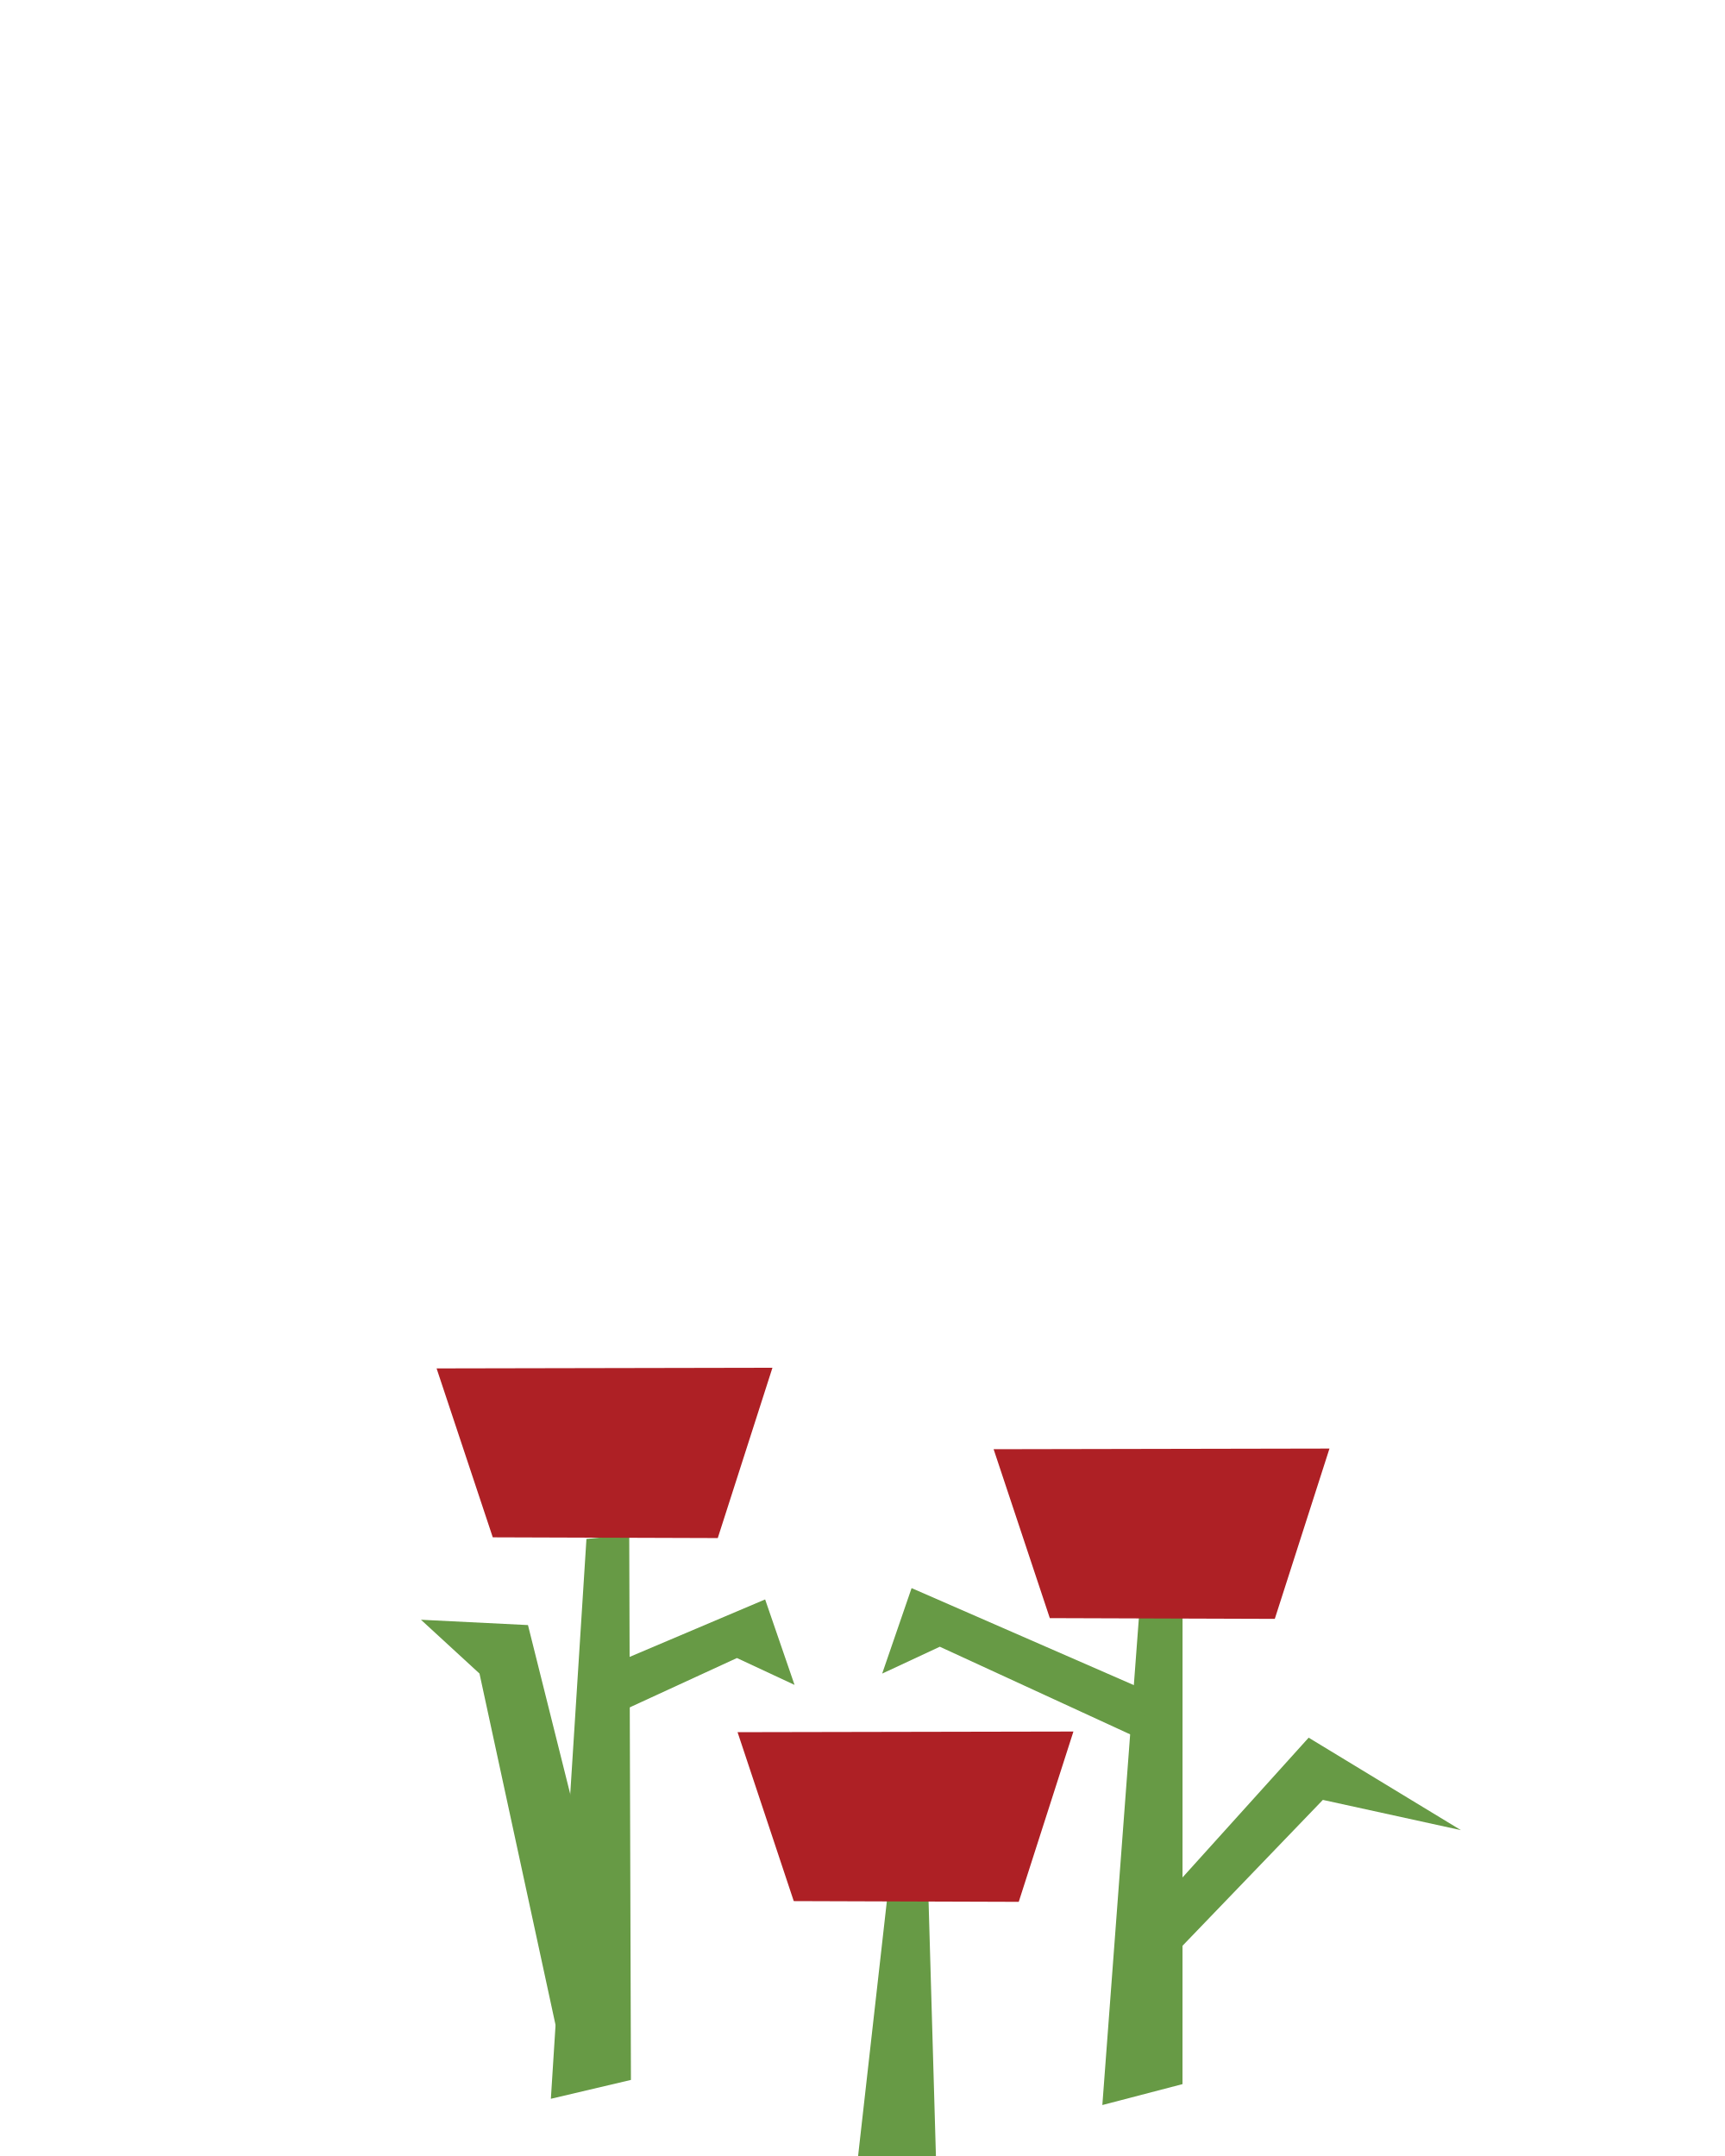
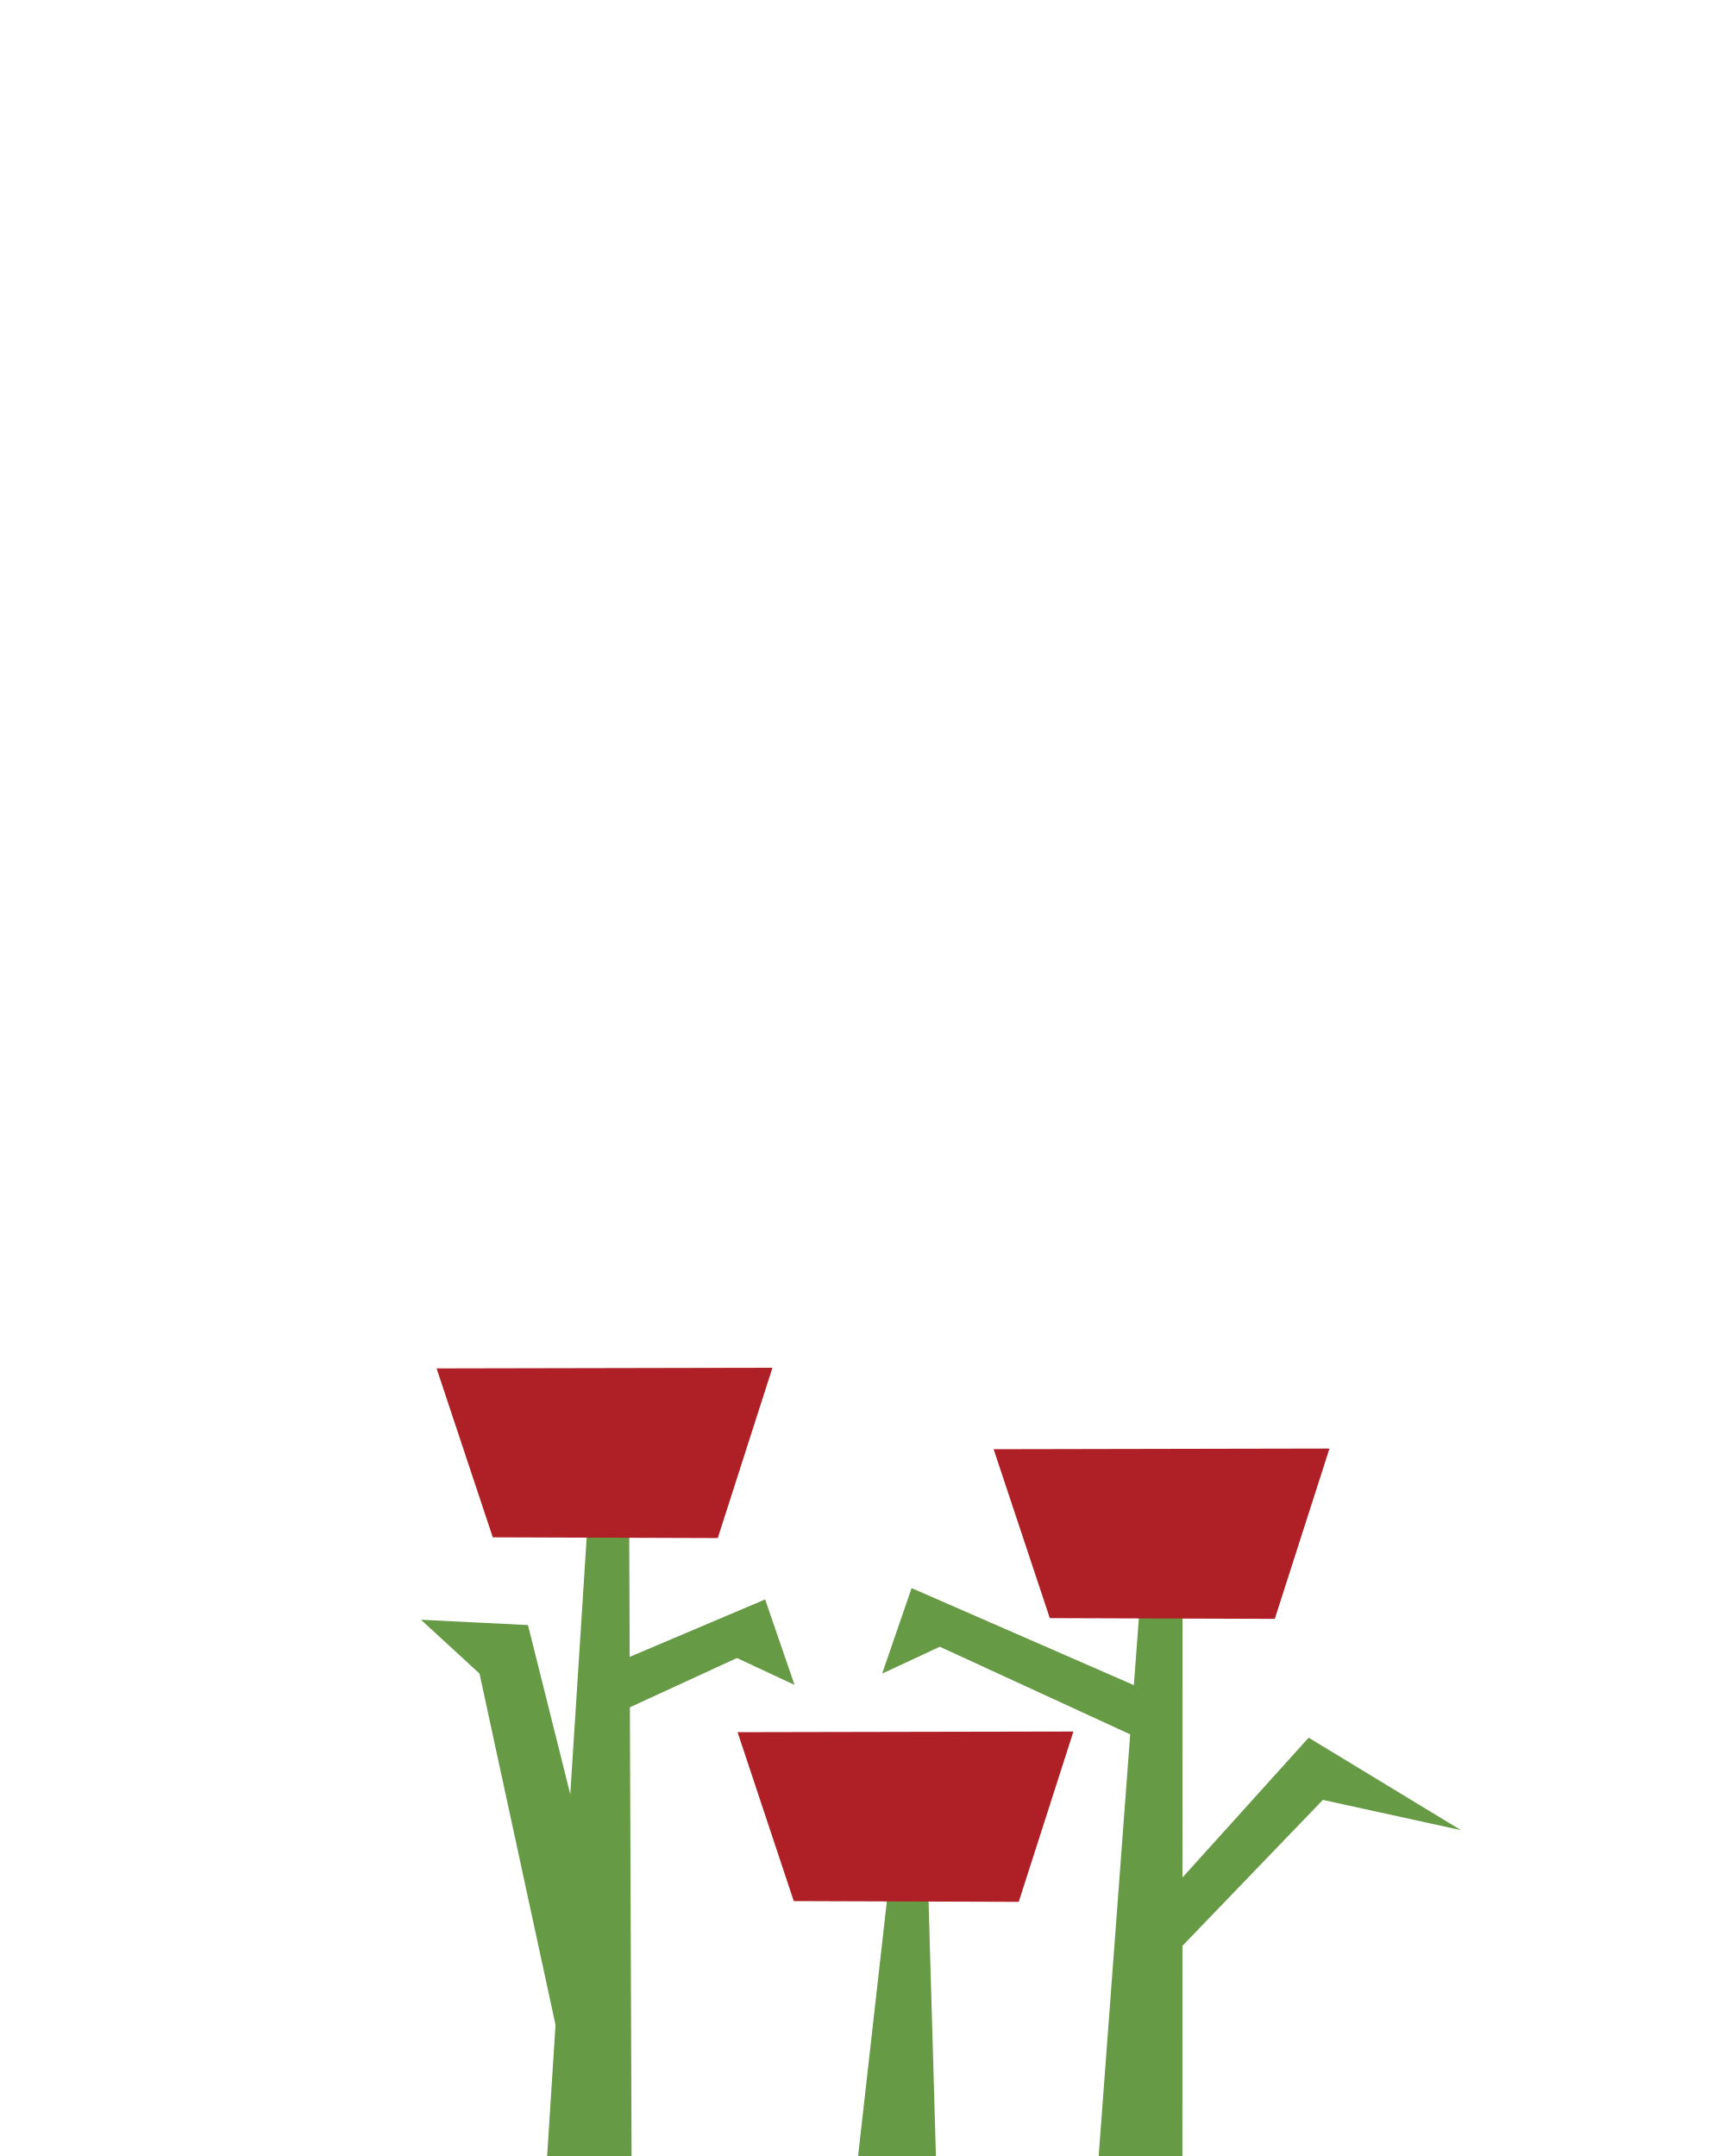
<svg xmlns="http://www.w3.org/2000/svg" width="96px" height="120px" version="1.1" xml:space="preserve" style="fill-rule:evenodd;clip-rule:evenodd;stroke-linejoin:round;stroke-miterlimit:1.414;">
  <g>
    <g id="flowers">
      <g transform="matrix(1,0,0,1,-143.17,48.9927)">
        <path d="M192.54,56.694l2.303,0l0.422,14.623l-4.453,0.69l1.728,-15.313Z" style="fill:#679a45;fill-rule:nonzero;" />
      </g>
      <g transform="matrix(1,0,0,1,-143.17,48.9927)">
-         <path d="M175.807,36.662l2.381,-0.233l0.095,30.344l-4.456,1.05l1.98,-31.161Z" style="fill:#679a45;fill-rule:nonzero;" />
+         <path d="M175.831,36.412l2.357,0.017l0.13,34.578l-4.698,0l2.211,-34.596Z" style="fill:#679a45;fill-rule:nonzero;" />
      </g>
      <g transform="matrix(1,0,0,1,-143.17,48.9927)">
-         <path d="M206.598,40.435l2.383,-0.253l-0.003,26.825l-4.46,1.164l2.08,-27.736Z" style="fill:#679a45;fill-rule:nonzero;" />
+         <path d="M206.598,40.435l2.383,-0.253l-0.008,30.825l-4.659,0l2.284,-30.572Z" style="fill:#679a45;fill-rule:nonzero;" />
      </g>
      <g transform="matrix(1,0,0,1,-143.17,48.9927)">
        <path d="M201.594,41.07l-3.127,-9.402l18.691,-0.036l-3.043,9.479l-12.521,-0.041Z" style="fill:#ae2025;fill-rule:nonzero;" />
      </g>
      <g transform="matrix(1,0,0,1,-143.17,48.9927)">
        <path d="M170.594,36.573l-3.127,-9.402l18.691,-0.036l-3.043,9.479l-12.521,-0.041Z" style="fill:#ae2025;fill-rule:nonzero;" />
      </g>
      <g transform="matrix(1,0,0,1,-143.17,48.9927)">
        <path d="M187.344,56.82l-3.127,-9.402l18.691,-0.036l-3.043,9.479l-12.521,-0.041Z" style="fill:#ae2025;fill-rule:nonzero;" />
      </g>
      <g transform="matrix(1,0,0,1,-143.17,48.9927)">
        <path d="M207.324,48.118l-11.852,-5.456l-3.207,1.495l1.637,-4.758l12.418,5.421" style="fill:#679a45;fill-rule:nonzero;" />
      </g>
      <g transform="matrix(1,0,0,1,-143.17,48.9927)">
        <path d="M205.372,59.502l10.627,-11.778l8.474,5.146l-7.683,-1.683l-8.424,8.757l-2.994,-0.442Z" style="fill:#679a45;fill-rule:nonzero;" />
      </g>
      <g transform="matrix(1,0,0,1,-143.17,48.9927)">
        <path d="M176.187,46.971l7.994,-3.68l3.207,1.495l-1.637,-4.757l-9.968,4.228" style="fill:#679a45;fill-rule:nonzero;" />
      </g>
      <g transform="matrix(1,0,0,1,-143.17,48.9927)">
        <path d="M177.709,62.08l-5.156,-20.623l-5.956,-0.297l3.258,2.995l4.589,21.21l3.265,-3.285Z" style="fill:#679a45;fill-rule:nonzero;" />
      </g>
    </g>
  </g>
</svg>
